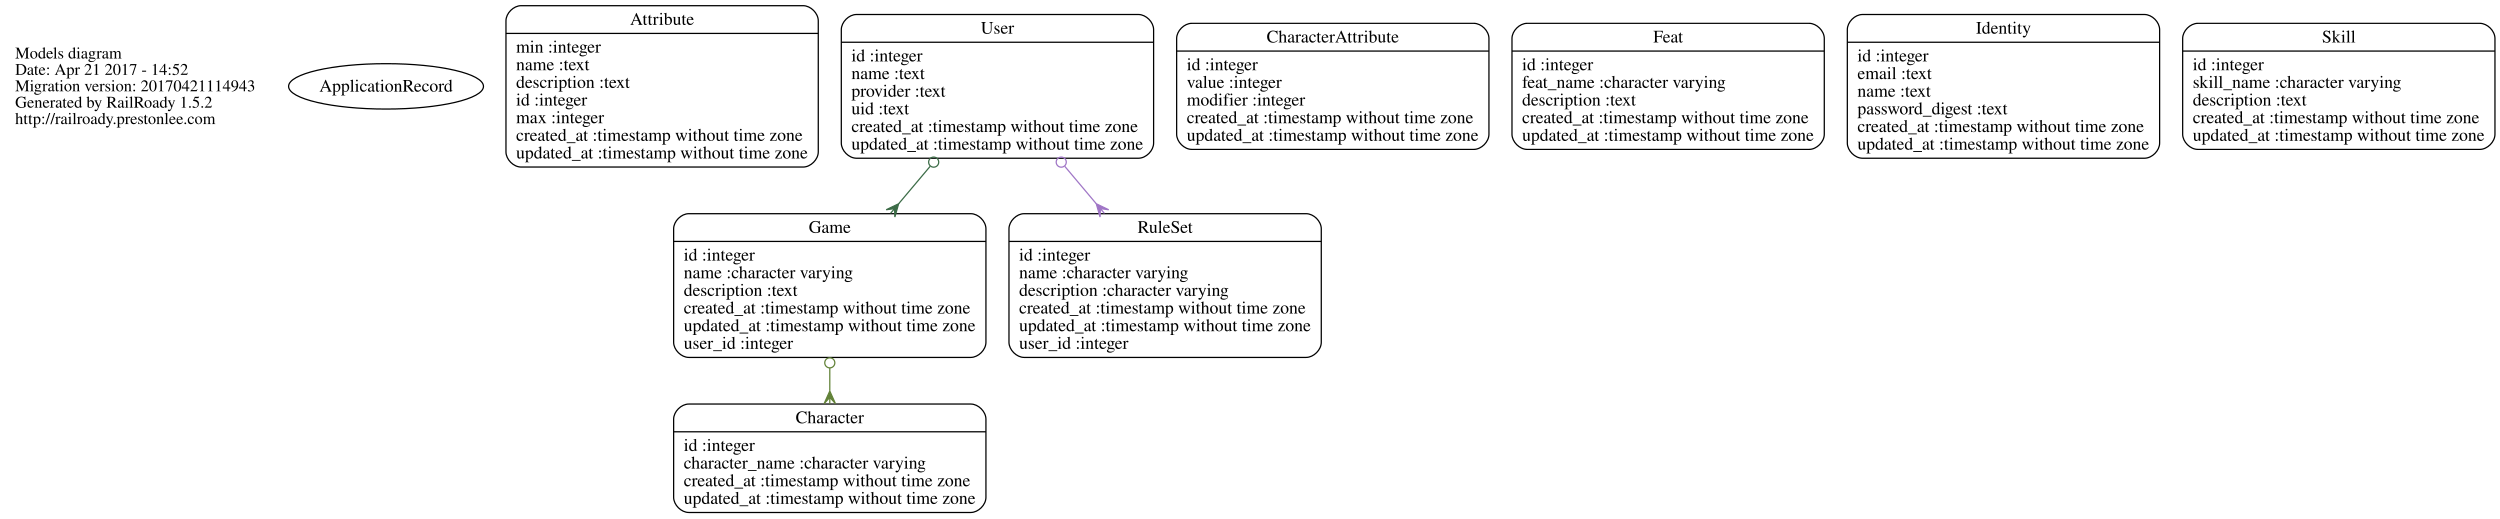
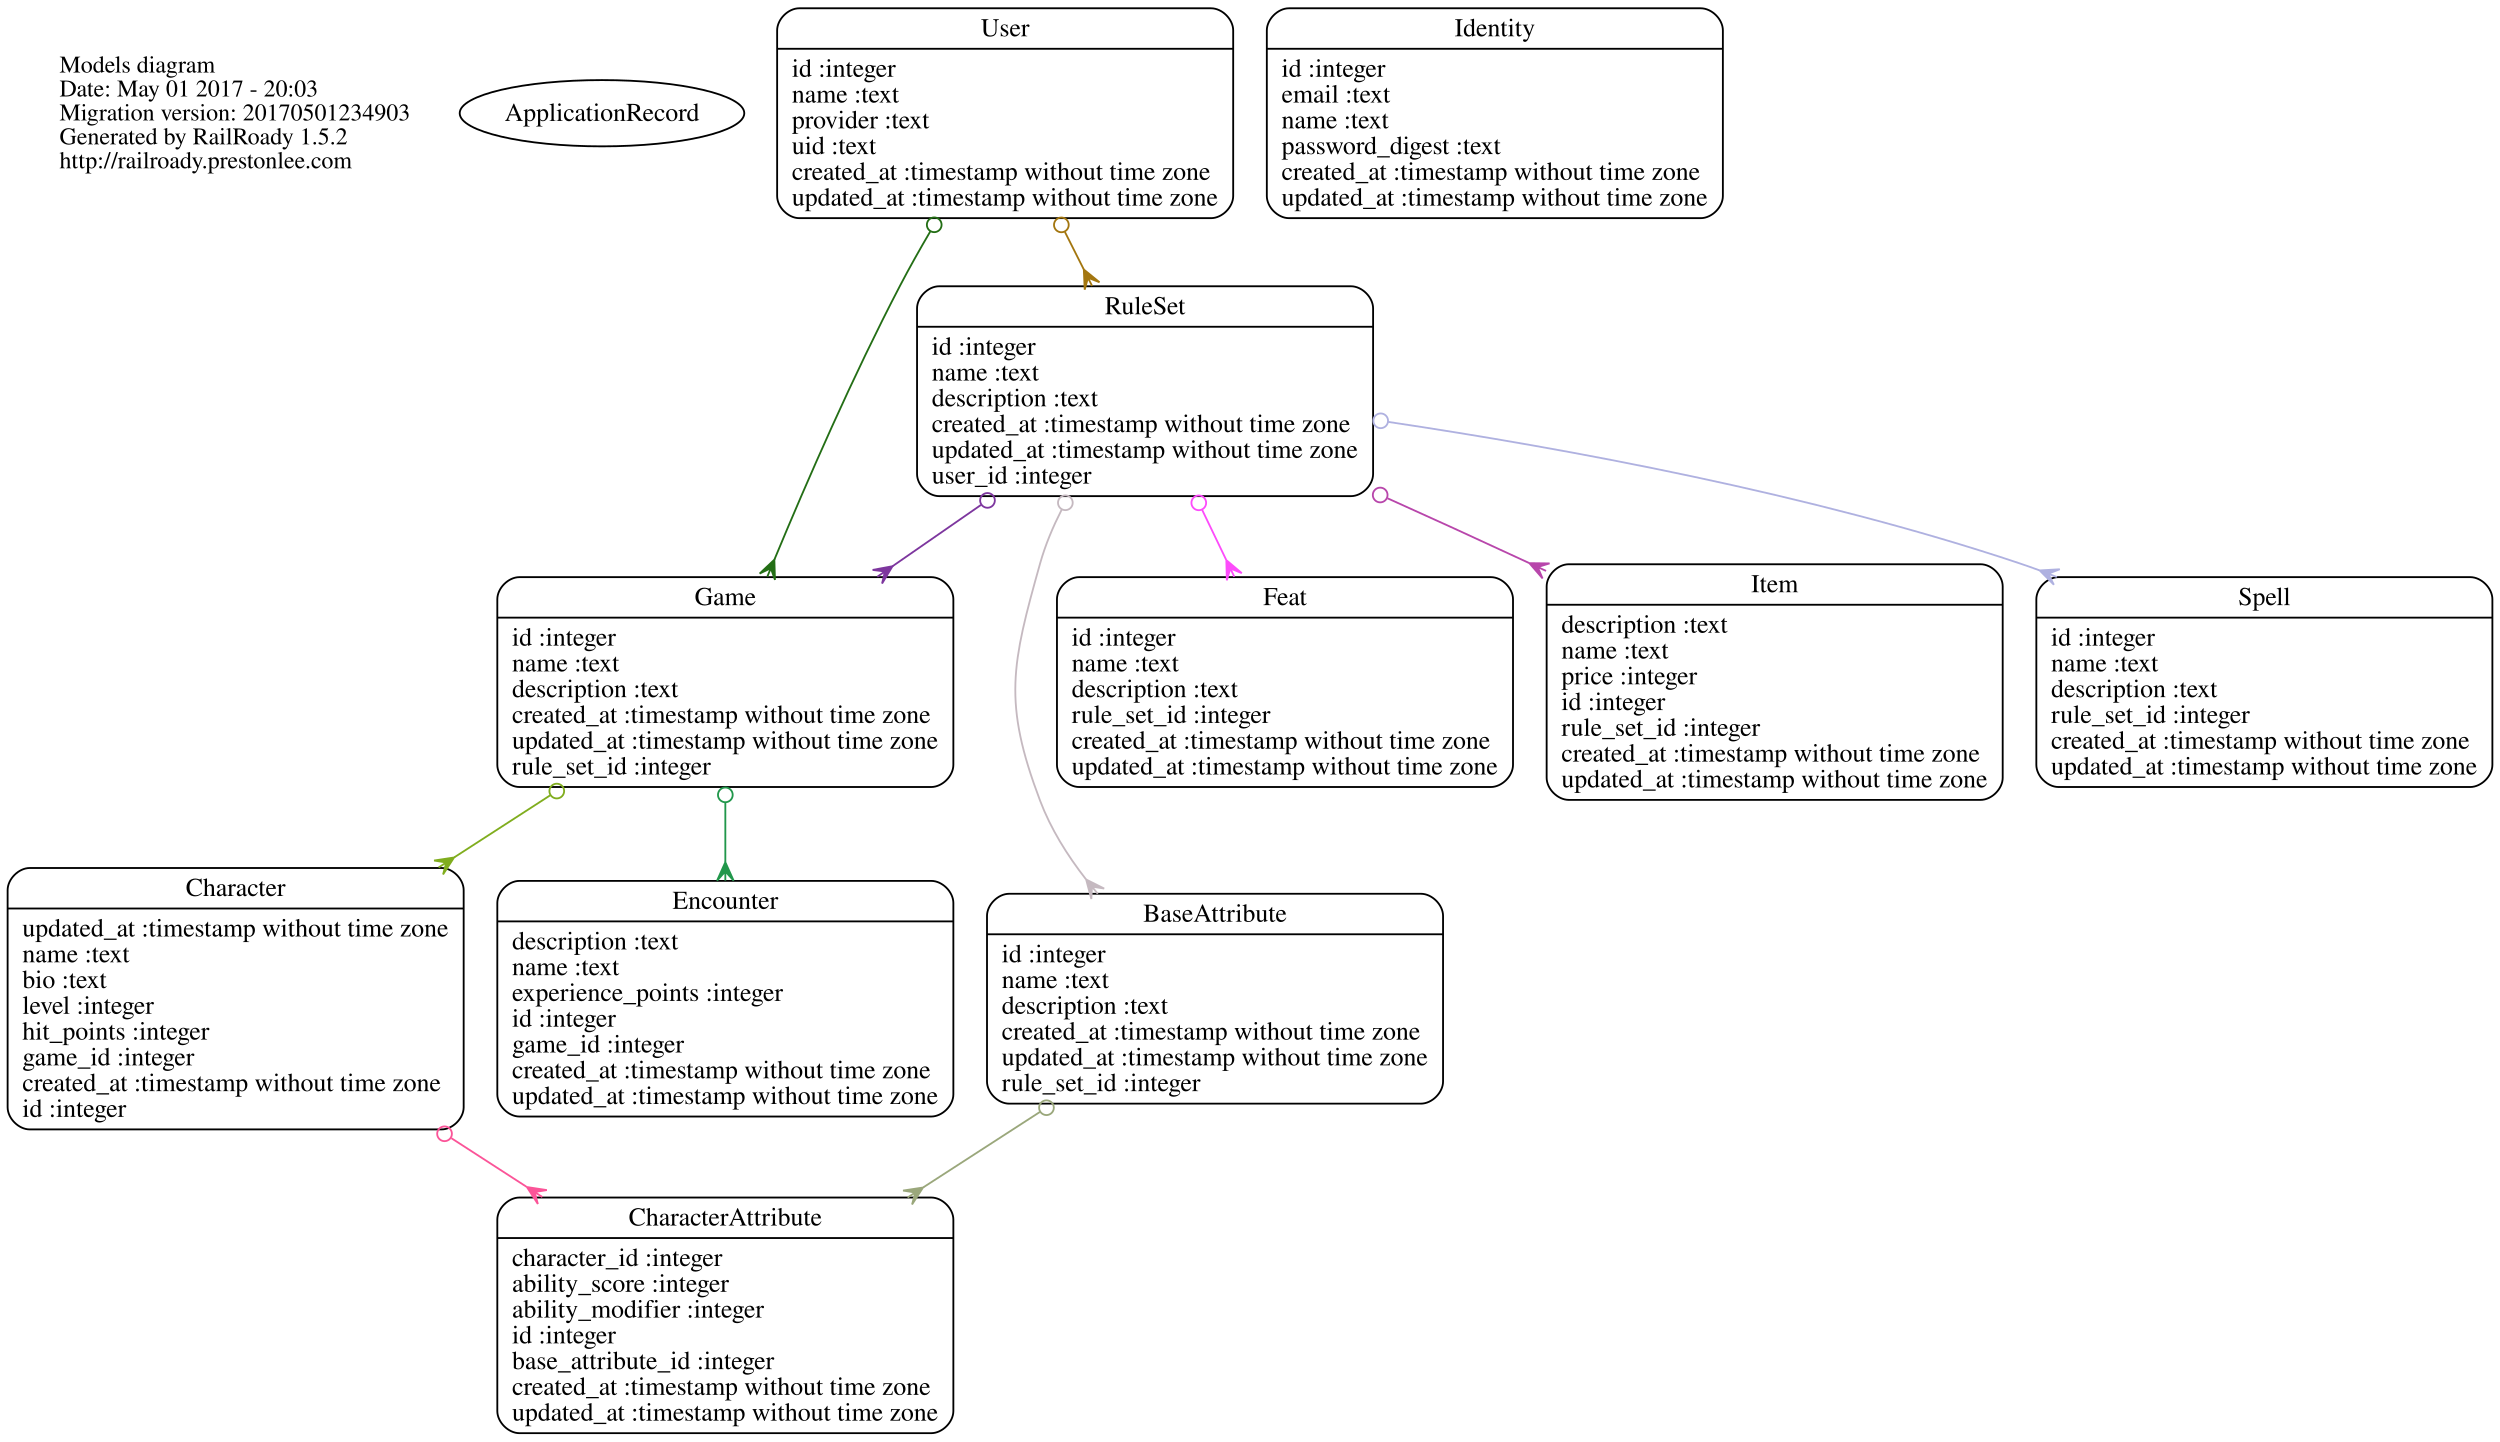
- <svg xmlns="http://www.w3.org/2000/svg" width="1983pt" height="411pt" viewBox="0.00 0.00 1983.07 411.00">
-   <g id="graph0" class="graph" transform="scale(1 1) rotate(0) translate(4 407)">
-     <polygon fill="transparent" stroke="transparent" points="-4,4 -4,-407 1979.074,-407 1979.074,4 -4,4" />
+ <svg xmlns="http://www.w3.org/2000/svg" width="1358pt" height="783pt" viewBox="0.00 0.00 1357.72 783.00">
+   <g id="graph0" class="graph" transform="scale(1 1) rotate(0) translate(4 779)">
+     <polygon fill="transparent" stroke="transparent" points="-4,4 -4,-779 1353.725,-779 1353.725,4 -4,4" />
    <g id="node1" class="node">
-       <text text-anchor="start" x="8" y="-360.6" font-family="Times,serif" font-size="13.00" fill="#000000">Models diagram</text>
-       <text text-anchor="start" x="8" y="-347.6" font-family="Times,serif" font-size="13.00" fill="#000000">Date: Apr 21 2017 - 14:52</text>
-       <text text-anchor="start" x="8" y="-334.6" font-family="Times,serif" font-size="13.00" fill="#000000">Migration version: 20170421114943</text>
-       <text text-anchor="start" x="8" y="-321.6" font-family="Times,serif" font-size="13.00" fill="#000000">Generated by RailRoady 1.5.2</text>
-       <text text-anchor="start" x="8" y="-308.6" font-family="Times,serif" font-size="13.00" fill="#000000">http://railroady.prestonlee.com</text>
+       <text text-anchor="start" x="28.175" y="-739.6" font-family="Times,serif" font-size="13.00" fill="#000000">Models diagram</text>
+       <text text-anchor="start" x="28.175" y="-726.6" font-family="Times,serif" font-size="13.00" fill="#000000">Date: May 01 2017 - 20:03</text>
+       <text text-anchor="start" x="28.175" y="-713.6" font-family="Times,serif" font-size="13.00" fill="#000000">Migration version: 20170501234903</text>
+       <text text-anchor="start" x="28.175" y="-700.6" font-family="Times,serif" font-size="13.00" fill="#000000">Generated by RailRoady 1.5.2</text>
+       <text text-anchor="start" x="28.175" y="-687.6" font-family="Times,serif" font-size="13.00" fill="#000000">http://railroady.prestonlee.com</text>
    </g>
    <g id="node2" class="node">
-       <ellipse fill="none" stroke="#000000" cx="302.212" cy="-338.5" rx="77.292" ry="18" />
-       <text text-anchor="middle" x="302.212" y="-334.3" font-family="Times,serif" font-size="14.00" fill="#000000">ApplicationRecord</text>
+       <ellipse fill="none" stroke="#000000" cx="322.862" cy="-717.5" rx="77.292" ry="18" />
+       <text text-anchor="middle" x="322.862" y="-713.3" font-family="Times,serif" font-size="14.00" fill="#000000">ApplicationRecord</text>
    </g>
    <g id="node3" class="node">
-       <path fill="none" stroke="#000000" d="M409.349,-274.5C409.349,-274.5 633.074,-274.5 633.074,-274.5 639.074,-274.5 645.074,-280.5 645.074,-286.5 645.074,-286.5 645.074,-390.5 645.074,-390.5 645.074,-396.5 639.074,-402.5 633.074,-402.5 633.074,-402.5 409.349,-402.5 409.349,-402.5 403.349,-402.5 397.349,-396.5 397.349,-390.5 397.349,-390.5 397.349,-286.5 397.349,-286.5 397.349,-280.5 403.349,-274.5 409.349,-274.5" />
-       <text text-anchor="middle" x="521.212" y="-387.3" font-family="Times,serif" font-size="14.00" fill="#000000">Attribute</text>
-       <polyline fill="none" stroke="#000000" points="397.349,-380.5 645.074,-380.5 " />
-       <text text-anchor="start" x="405.349" y="-365.3" font-family="Times,serif" font-size="14.00" fill="#000000">min :integer</text>
-       <text text-anchor="start" x="405.349" y="-351.3" font-family="Times,serif" font-size="14.00" fill="#000000">name :text</text>
-       <text text-anchor="start" x="405.349" y="-337.3" font-family="Times,serif" font-size="14.00" fill="#000000">description :text</text>
-       <text text-anchor="start" x="405.349" y="-323.3" font-family="Times,serif" font-size="14.00" fill="#000000">id :integer</text>
-       <text text-anchor="start" x="405.349" y="-309.3" font-family="Times,serif" font-size="14.00" fill="#000000">max :integer</text>
-       <text text-anchor="start" x="405.349" y="-295.3" font-family="Times,serif" font-size="14.00" fill="#000000">created_at :timestamp without time zone</text>
-       <text text-anchor="start" x="405.349" y="-281.3" font-family="Times,serif" font-size="14.00" fill="#000000">updated_at :timestamp without time zone</text>
+       <path fill="none" stroke="#000000" d="M544,-179.5C544,-179.5 767.725,-179.5 767.725,-179.5 773.725,-179.5 779.725,-185.5 779.725,-191.5 779.725,-191.5 779.725,-281.5 779.725,-281.5 779.725,-287.5 773.725,-293.5 767.725,-293.5 767.725,-293.5 544,-293.5 544,-293.5 538,-293.5 532,-287.5 532,-281.5 532,-281.5 532,-191.5 532,-191.5 532,-185.5 538,-179.5 544,-179.5" />
+       <text text-anchor="middle" x="655.862" y="-278.3" font-family="Times,serif" font-size="14.00" fill="#000000">BaseAttribute</text>
+       <polyline fill="none" stroke="#000000" points="532,-271.5 779.725,-271.5 " />
+       <text text-anchor="start" x="540" y="-256.3" font-family="Times,serif" font-size="14.00" fill="#000000">id :integer</text>
+       <text text-anchor="start" x="540" y="-242.3" font-family="Times,serif" font-size="14.00" fill="#000000">name :text</text>
+       <text text-anchor="start" x="540" y="-228.3" font-family="Times,serif" font-size="14.00" fill="#000000">description :text</text>
+       <text text-anchor="start" x="540" y="-214.3" font-family="Times,serif" font-size="14.00" fill="#000000">created_at :timestamp without time zone</text>
+       <text text-anchor="start" x="540" y="-200.3" font-family="Times,serif" font-size="14.00" fill="#000000">updated_at :timestamp without time zone</text>
+       <text text-anchor="start" x="540" y="-186.3" font-family="Times,serif" font-size="14.00" fill="#000000">rule_set_id :integer</text>
+     </g>
+     <g id="node5" class="node">
+       <path fill="none" stroke="#000000" d="M278,-.5C278,-.5 501.725,-.5 501.725,-.5 507.725,-.5 513.725,-6.5 513.725,-12.5 513.725,-12.5 513.725,-116.5 513.725,-116.5 513.725,-122.5 507.725,-128.5 501.725,-128.5 501.725,-128.5 278,-128.5 278,-128.5 272,-128.5 266,-122.5 266,-116.5 266,-116.5 266,-12.5 266,-12.5 266,-6.5 272,-.5 278,-.5" />
+       <text text-anchor="middle" x="389.862" y="-113.3" font-family="Times,serif" font-size="14.00" fill="#000000">CharacterAttribute</text>
+       <polyline fill="none" stroke="#000000" points="266,-106.5 513.725,-106.5 " />
+       <text text-anchor="start" x="274" y="-91.3" font-family="Times,serif" font-size="14.00" fill="#000000">character_id :integer</text>
+       <text text-anchor="start" x="274" y="-77.3" font-family="Times,serif" font-size="14.00" fill="#000000">ability_score :integer</text>
+       <text text-anchor="start" x="274" y="-63.3" font-family="Times,serif" font-size="14.00" fill="#000000">ability_modifier :integer</text>
+       <text text-anchor="start" x="274" y="-49.3" font-family="Times,serif" font-size="14.00" fill="#000000">id :integer</text>
+       <text text-anchor="start" x="274" y="-35.3" font-family="Times,serif" font-size="14.00" fill="#000000">base_attribute_id :integer</text>
+       <text text-anchor="start" x="274" y="-21.3" font-family="Times,serif" font-size="14.00" fill="#000000">created_at :timestamp without time zone</text>
+       <text text-anchor="start" x="274" y="-7.3" font-family="Times,serif" font-size="14.00" fill="#000000">updated_at :timestamp without time zone</text>
+     </g>
+     <g id="edge1" class="edge">
+       <path fill="none" stroke="#9aa77b" d="M560.794,-175.028C540.268,-161.755 518.427,-147.632 497.46,-134.075" />
+       <ellipse fill="none" stroke="#9aa77b" cx="564.299" cy="-177.293" rx="4" ry="4" />
+       <polygon fill="#9aa77b" stroke="#9aa77b" points="497.247,-133.937 491.293,-124.728 493.048,-131.222 488.85,-128.507 488.85,-128.507 488.85,-128.507 493.048,-131.222 486.406,-132.286 497.247,-133.937 497.247,-133.937" />
    </g>
    <g id="node4" class="node">
-       <path fill="none" stroke="#000000" d="M542.349,-.5C542.349,-.5 766.074,-.5 766.074,-.5 772.074,-.5 778.074,-6.5 778.074,-12.5 778.074,-12.5 778.074,-74.5 778.074,-74.5 778.074,-80.5 772.074,-86.5 766.074,-86.5 766.074,-86.5 542.349,-86.5 542.349,-86.5 536.349,-86.5 530.349,-80.5 530.349,-74.5 530.349,-74.5 530.349,-12.5 530.349,-12.5 530.349,-6.5 536.349,-.5 542.349,-.5" />
-       <text text-anchor="middle" x="654.212" y="-71.3" font-family="Times,serif" font-size="14.00" fill="#000000">Character</text>
-       <polyline fill="none" stroke="#000000" points="530.349,-64.5 778.074,-64.5 " />
-       <text text-anchor="start" x="538.349" y="-49.3" font-family="Times,serif" font-size="14.00" fill="#000000">id :integer</text>
-       <text text-anchor="start" x="538.349" y="-35.3" font-family="Times,serif" font-size="14.00" fill="#000000">character_name :character varying</text>
-       <text text-anchor="start" x="538.349" y="-21.3" font-family="Times,serif" font-size="14.00" fill="#000000">created_at :timestamp without time zone</text>
-       <text text-anchor="start" x="538.349" y="-7.3" font-family="Times,serif" font-size="14.00" fill="#000000">updated_at :timestamp without time zone</text>
+       <path fill="none" stroke="#000000" d="M12,-165.5C12,-165.5 235.725,-165.5 235.725,-165.5 241.725,-165.5 247.725,-171.5 247.725,-177.5 247.725,-177.5 247.725,-295.5 247.725,-295.5 247.725,-301.5 241.725,-307.5 235.725,-307.5 235.725,-307.5 12,-307.5 12,-307.5 6,-307.5 0,-301.5 0,-295.5 0,-295.5 0,-177.5 0,-177.5 0,-171.5 6,-165.5 12,-165.5" />
+       <text text-anchor="middle" x="123.862" y="-292.3" font-family="Times,serif" font-size="14.00" fill="#000000">Character</text>
+       <polyline fill="none" stroke="#000000" points="0,-285.5 247.725,-285.5 " />
+       <text text-anchor="start" x="8" y="-270.3" font-family="Times,serif" font-size="14.00" fill="#000000">updated_at :timestamp without time zone</text>
+       <text text-anchor="start" x="8" y="-256.3" font-family="Times,serif" font-size="14.00" fill="#000000">name :text</text>
+       <text text-anchor="start" x="8" y="-242.3" font-family="Times,serif" font-size="14.00" fill="#000000">bio :text</text>
+       <text text-anchor="start" x="8" y="-228.3" font-family="Times,serif" font-size="14.00" fill="#000000">level :integer</text>
+       <text text-anchor="start" x="8" y="-214.3" font-family="Times,serif" font-size="14.00" fill="#000000">hit_points :integer</text>
+       <text text-anchor="start" x="8" y="-200.3" font-family="Times,serif" font-size="14.00" fill="#000000">game_id :integer</text>
+       <text text-anchor="start" x="8" y="-186.3" font-family="Times,serif" font-size="14.00" fill="#000000">created_at :timestamp without time zone</text>
+       <text text-anchor="start" x="8" y="-172.3" font-family="Times,serif" font-size="14.00" fill="#000000">id :integer</text>
    </g>
-     <g id="node5" class="node">
-       <path fill="none" stroke="#000000" d="M941.349,-288.5C941.349,-288.5 1165.074,-288.5 1165.074,-288.5 1171.074,-288.5 1177.074,-294.5 1177.074,-300.5 1177.074,-300.5 1177.074,-376.5 1177.074,-376.5 1177.074,-382.5 1171.074,-388.5 1165.074,-388.5 1165.074,-388.5 941.349,-388.5 941.349,-388.5 935.349,-388.5 929.349,-382.5 929.349,-376.5 929.349,-376.5 929.349,-300.5 929.349,-300.5 929.349,-294.5 935.349,-288.5 941.349,-288.5" />
-       <text text-anchor="middle" x="1053.212" y="-373.3" font-family="Times,serif" font-size="14.00" fill="#000000">CharacterAttribute</text>
-       <polyline fill="none" stroke="#000000" points="929.349,-366.5 1177.074,-366.5 " />
-       <text text-anchor="start" x="937.349" y="-351.3" font-family="Times,serif" font-size="14.00" fill="#000000">id :integer</text>
-       <text text-anchor="start" x="937.349" y="-337.3" font-family="Times,serif" font-size="14.00" fill="#000000">value :integer</text>
-       <text text-anchor="start" x="937.349" y="-323.3" font-family="Times,serif" font-size="14.00" fill="#000000">modifier :integer</text>
-       <text text-anchor="start" x="937.349" y="-309.3" font-family="Times,serif" font-size="14.00" fill="#000000">created_at :timestamp without time zone</text>
-       <text text-anchor="start" x="937.349" y="-295.3" font-family="Times,serif" font-size="14.00" fill="#000000">updated_at :timestamp without time zone</text>
+     <g id="edge2" class="edge">
+       <path fill="none" stroke="#fb5498" d="M241.022,-160.742C254.556,-151.991 268.312,-143.097 281.718,-134.428" />
+       <ellipse fill="none" stroke="#fb5498" cx="237.334" cy="-163.127" rx="4" ry="4" />
+       <polygon fill="#fb5498" stroke="#fb5498" points="282.074,-134.198 292.915,-132.547 286.273,-131.483 290.472,-128.768 290.472,-128.768 290.472,-128.768 286.273,-131.483 288.028,-124.989 282.074,-134.198 282.074,-134.198" />
    </g>
    <g id="node6" class="node">
-       <path fill="none" stroke="#000000" d="M1207.349,-288.5C1207.349,-288.5 1431.074,-288.5 1431.074,-288.5 1437.074,-288.5 1443.074,-294.5 1443.074,-300.5 1443.074,-300.5 1443.074,-376.5 1443.074,-376.5 1443.074,-382.5 1437.074,-388.5 1431.074,-388.5 1431.074,-388.5 1207.349,-388.5 1207.349,-388.5 1201.349,-388.5 1195.349,-382.5 1195.349,-376.5 1195.349,-376.5 1195.349,-300.5 1195.349,-300.5 1195.349,-294.5 1201.349,-288.5 1207.349,-288.5" />
-       <text text-anchor="middle" x="1319.212" y="-373.3" font-family="Times,serif" font-size="14.00" fill="#000000">Feat</text>
-       <polyline fill="none" stroke="#000000" points="1195.349,-366.5 1443.074,-366.5 " />
-       <text text-anchor="start" x="1203.349" y="-351.3" font-family="Times,serif" font-size="14.00" fill="#000000">id :integer</text>
-       <text text-anchor="start" x="1203.349" y="-337.3" font-family="Times,serif" font-size="14.00" fill="#000000">feat_name :character varying</text>
-       <text text-anchor="start" x="1203.349" y="-323.3" font-family="Times,serif" font-size="14.00" fill="#000000">description :text</text>
-       <text text-anchor="start" x="1203.349" y="-309.3" font-family="Times,serif" font-size="14.00" fill="#000000">created_at :timestamp without time zone</text>
-       <text text-anchor="start" x="1203.349" y="-295.3" font-family="Times,serif" font-size="14.00" fill="#000000">updated_at :timestamp without time zone</text>
+       <path fill="none" stroke="#000000" d="M278,-172.5C278,-172.5 501.725,-172.5 501.725,-172.5 507.725,-172.5 513.725,-178.5 513.725,-184.5 513.725,-184.5 513.725,-288.5 513.725,-288.5 513.725,-294.5 507.725,-300.5 501.725,-300.5 501.725,-300.5 278,-300.5 278,-300.5 272,-300.5 266,-294.5 266,-288.5 266,-288.5 266,-184.5 266,-184.5 266,-178.5 272,-172.5 278,-172.5" />
+       <text text-anchor="middle" x="389.862" y="-285.3" font-family="Times,serif" font-size="14.00" fill="#000000">Encounter</text>
+       <polyline fill="none" stroke="#000000" points="266,-278.5 513.725,-278.5 " />
+       <text text-anchor="start" x="274" y="-263.3" font-family="Times,serif" font-size="14.00" fill="#000000">description :text</text>
+       <text text-anchor="start" x="274" y="-249.3" font-family="Times,serif" font-size="14.00" fill="#000000">name :text</text>
+       <text text-anchor="start" x="274" y="-235.3" font-family="Times,serif" font-size="14.00" fill="#000000">experience_points :integer</text>
+       <text text-anchor="start" x="274" y="-221.3" font-family="Times,serif" font-size="14.00" fill="#000000">id :integer</text>
+       <text text-anchor="start" x="274" y="-207.3" font-family="Times,serif" font-size="14.00" fill="#000000">game_id :integer</text>
+       <text text-anchor="start" x="274" y="-193.3" font-family="Times,serif" font-size="14.00" fill="#000000">created_at :timestamp without time zone</text>
+       <text text-anchor="start" x="274" y="-179.3" font-family="Times,serif" font-size="14.00" fill="#000000">updated_at :timestamp without time zone</text>
    </g>
    <g id="node7" class="node">
-       <path fill="none" stroke="#000000" d="M542.349,-123.5C542.349,-123.5 766.074,-123.5 766.074,-123.5 772.074,-123.5 778.074,-129.5 778.074,-135.5 778.074,-135.5 778.074,-225.5 778.074,-225.5 778.074,-231.5 772.074,-237.5 766.074,-237.5 766.074,-237.5 542.349,-237.5 542.349,-237.5 536.349,-237.5 530.349,-231.5 530.349,-225.5 530.349,-225.5 530.349,-135.5 530.349,-135.5 530.349,-129.5 536.349,-123.5 542.349,-123.5" />
-       <text text-anchor="middle" x="654.212" y="-222.3" font-family="Times,serif" font-size="14.00" fill="#000000">Game</text>
-       <polyline fill="none" stroke="#000000" points="530.349,-215.5 778.074,-215.5 " />
-       <text text-anchor="start" x="538.349" y="-200.3" font-family="Times,serif" font-size="14.00" fill="#000000">id :integer</text>
-       <text text-anchor="start" x="538.349" y="-186.3" font-family="Times,serif" font-size="14.00" fill="#000000">name :character varying</text>
-       <text text-anchor="start" x="538.349" y="-172.3" font-family="Times,serif" font-size="14.00" fill="#000000">description :text</text>
-       <text text-anchor="start" x="538.349" y="-158.3" font-family="Times,serif" font-size="14.00" fill="#000000">created_at :timestamp without time zone</text>
-       <text text-anchor="start" x="538.349" y="-144.3" font-family="Times,serif" font-size="14.00" fill="#000000">updated_at :timestamp without time zone</text>
-       <text text-anchor="start" x="538.349" y="-130.3" font-family="Times,serif" font-size="14.00" fill="#000000">user_id :integer</text>
-     </g>
-     <g id="edge1" class="edge">
-       <path fill="none" stroke="#628238" d="M654.212,-115.153C654.212,-109.143 654.212,-103.102 654.212,-97.213" />
-       <ellipse fill="none" stroke="#628238" cx="654.212" cy="-119.194" rx="4" ry="4" />
-       <polygon fill="#628238" stroke="#628238" points="654.212,-96.818 658.712,-86.818 654.212,-91.818 654.212,-86.818 654.212,-86.818 654.212,-86.818 654.212,-91.818 649.712,-86.818 654.212,-96.818 654.212,-96.818" />
+       <path fill="none" stroke="#000000" d="M582,-351.5C582,-351.5 805.725,-351.5 805.725,-351.5 811.725,-351.5 817.725,-357.5 817.725,-363.5 817.725,-363.5 817.725,-453.5 817.725,-453.5 817.725,-459.5 811.725,-465.5 805.725,-465.5 805.725,-465.5 582,-465.5 582,-465.5 576,-465.5 570,-459.5 570,-453.5 570,-453.5 570,-363.5 570,-363.5 570,-357.5 576,-351.5 582,-351.5" />
+       <text text-anchor="middle" x="693.862" y="-450.3" font-family="Times,serif" font-size="14.00" fill="#000000">Feat</text>
+       <polyline fill="none" stroke="#000000" points="570,-443.5 817.725,-443.5 " />
+       <text text-anchor="start" x="578" y="-428.3" font-family="Times,serif" font-size="14.00" fill="#000000">id :integer</text>
+       <text text-anchor="start" x="578" y="-414.3" font-family="Times,serif" font-size="14.00" fill="#000000">name :text</text>
+       <text text-anchor="start" x="578" y="-400.3" font-family="Times,serif" font-size="14.00" fill="#000000">description :text</text>
+       <text text-anchor="start" x="578" y="-386.3" font-family="Times,serif" font-size="14.00" fill="#000000">rule_set_id :integer</text>
+       <text text-anchor="start" x="578" y="-372.3" font-family="Times,serif" font-size="14.00" fill="#000000">created_at :timestamp without time zone</text>
+       <text text-anchor="start" x="578" y="-358.3" font-family="Times,serif" font-size="14.00" fill="#000000">updated_at :timestamp without time zone</text>
    </g>
    <g id="node8" class="node">
-       <path fill="none" stroke="#000000" d="M1473.349,-281.5C1473.349,-281.5 1697.074,-281.5 1697.074,-281.5 1703.074,-281.5 1709.074,-287.5 1709.074,-293.5 1709.074,-293.5 1709.074,-383.5 1709.074,-383.5 1709.074,-389.5 1703.074,-395.5 1697.074,-395.5 1697.074,-395.5 1473.349,-395.5 1473.349,-395.5 1467.349,-395.5 1461.349,-389.5 1461.349,-383.5 1461.349,-383.5 1461.349,-293.5 1461.349,-293.5 1461.349,-287.5 1467.349,-281.5 1473.349,-281.5" />
-       <text text-anchor="middle" x="1585.212" y="-380.3" font-family="Times,serif" font-size="14.00" fill="#000000">Identity</text>
-       <polyline fill="none" stroke="#000000" points="1461.349,-373.5 1709.074,-373.5 " />
-       <text text-anchor="start" x="1469.349" y="-358.3" font-family="Times,serif" font-size="14.00" fill="#000000">id :integer</text>
-       <text text-anchor="start" x="1469.349" y="-344.3" font-family="Times,serif" font-size="14.00" fill="#000000">email :text</text>
-       <text text-anchor="start" x="1469.349" y="-330.3" font-family="Times,serif" font-size="14.00" fill="#000000">name :text</text>
-       <text text-anchor="start" x="1469.349" y="-316.3" font-family="Times,serif" font-size="14.00" fill="#000000">password_digest :text</text>
-       <text text-anchor="start" x="1469.349" y="-302.3" font-family="Times,serif" font-size="14.00" fill="#000000">created_at :timestamp without time zone</text>
-       <text text-anchor="start" x="1469.349" y="-288.3" font-family="Times,serif" font-size="14.00" fill="#000000">updated_at :timestamp without time zone</text>
+       <path fill="none" stroke="#000000" d="M278,-351.5C278,-351.5 501.725,-351.5 501.725,-351.5 507.725,-351.5 513.725,-357.5 513.725,-363.5 513.725,-363.5 513.725,-453.5 513.725,-453.5 513.725,-459.5 507.725,-465.5 501.725,-465.5 501.725,-465.5 278,-465.5 278,-465.5 272,-465.5 266,-459.5 266,-453.5 266,-453.5 266,-363.5 266,-363.5 266,-357.5 272,-351.5 278,-351.5" />
+       <text text-anchor="middle" x="389.862" y="-450.3" font-family="Times,serif" font-size="14.00" fill="#000000">Game</text>
+       <polyline fill="none" stroke="#000000" points="266,-443.5 513.725,-443.5 " />
+       <text text-anchor="start" x="274" y="-428.3" font-family="Times,serif" font-size="14.00" fill="#000000">id :integer</text>
+       <text text-anchor="start" x="274" y="-414.3" font-family="Times,serif" font-size="14.00" fill="#000000">name :text</text>
+       <text text-anchor="start" x="274" y="-400.3" font-family="Times,serif" font-size="14.00" fill="#000000">description :text</text>
+       <text text-anchor="start" x="274" y="-386.3" font-family="Times,serif" font-size="14.00" fill="#000000">created_at :timestamp without time zone</text>
+       <text text-anchor="start" x="274" y="-372.3" font-family="Times,serif" font-size="14.00" fill="#000000">updated_at :timestamp without time zone</text>
+       <text text-anchor="start" x="274" y="-358.3" font-family="Times,serif" font-size="14.00" fill="#000000">rule_set_id :integer</text>
+     </g>
+     <g id="edge4" class="edge">
+       <path fill="none" stroke="#80ad1e" d="M294.759,-347.004C277.867,-336.082 260.085,-324.584 242.634,-313.3" />
+       <ellipse fill="none" stroke="#80ad1e" cx="298.299" cy="-349.293" rx="4" ry="4" />
+       <polygon fill="#80ad1e" stroke="#80ad1e" points="242.496,-313.211 236.542,-304.002 238.297,-310.496 234.099,-307.781 234.099,-307.781 234.099,-307.781 238.297,-310.496 231.655,-311.56 242.496,-313.211 242.496,-313.211" />
+     </g>
+     <g id="edge3" class="edge">
+       <path fill="none" stroke="#21974b" d="M389.862,-343.13C389.862,-332.579 389.862,-321.588 389.862,-310.844" />
+       <ellipse fill="none" stroke="#21974b" cx="389.862" cy="-347.226" rx="4" ry="4" />
+       <polygon fill="#21974b" stroke="#21974b" points="389.862,-310.642 394.362,-300.642 389.862,-305.642 389.862,-300.642 389.862,-300.642 389.862,-300.642 389.862,-305.642 385.362,-300.642 389.862,-310.642 389.862,-310.642" />
    </g>
    <g id="node9" class="node">
-       <path fill="none" stroke="#000000" d="M808.349,-123.5C808.349,-123.5 1032.074,-123.5 1032.074,-123.5 1038.074,-123.5 1044.074,-129.5 1044.074,-135.5 1044.074,-135.5 1044.074,-225.5 1044.074,-225.5 1044.074,-231.5 1038.074,-237.5 1032.074,-237.5 1032.074,-237.5 808.349,-237.5 808.349,-237.5 802.349,-237.5 796.349,-231.5 796.349,-225.5 796.349,-225.5 796.349,-135.5 796.349,-135.5 796.349,-129.5 802.349,-123.5 808.349,-123.5" />
-       <text text-anchor="middle" x="920.212" y="-222.3" font-family="Times,serif" font-size="14.00" fill="#000000">RuleSet</text>
-       <polyline fill="none" stroke="#000000" points="796.349,-215.5 1044.074,-215.5 " />
-       <text text-anchor="start" x="804.349" y="-200.3" font-family="Times,serif" font-size="14.00" fill="#000000">id :integer</text>
-       <text text-anchor="start" x="804.349" y="-186.3" font-family="Times,serif" font-size="14.00" fill="#000000">name :character varying</text>
-       <text text-anchor="start" x="804.349" y="-172.3" font-family="Times,serif" font-size="14.00" fill="#000000">description :character varying</text>
-       <text text-anchor="start" x="804.349" y="-158.3" font-family="Times,serif" font-size="14.00" fill="#000000">created_at :timestamp without time zone</text>
-       <text text-anchor="start" x="804.349" y="-144.3" font-family="Times,serif" font-size="14.00" fill="#000000">updated_at :timestamp without time zone</text>
-       <text text-anchor="start" x="804.349" y="-130.3" font-family="Times,serif" font-size="14.00" fill="#000000">user_id :integer</text>
+       <path fill="none" stroke="#000000" d="M696,-660.5C696,-660.5 919.725,-660.5 919.725,-660.5 925.725,-660.5 931.725,-666.5 931.725,-672.5 931.725,-672.5 931.725,-762.5 931.725,-762.5 931.725,-768.5 925.725,-774.5 919.725,-774.5 919.725,-774.5 696,-774.5 696,-774.5 690,-774.5 684,-768.5 684,-762.5 684,-762.5 684,-672.5 684,-672.5 684,-666.5 690,-660.5 696,-660.5" />
+       <text text-anchor="middle" x="807.862" y="-759.3" font-family="Times,serif" font-size="14.00" fill="#000000">Identity</text>
+       <polyline fill="none" stroke="#000000" points="684,-752.5 931.725,-752.5 " />
+       <text text-anchor="start" x="692" y="-737.3" font-family="Times,serif" font-size="14.00" fill="#000000">id :integer</text>
+       <text text-anchor="start" x="692" y="-723.3" font-family="Times,serif" font-size="14.00" fill="#000000">email :text</text>
+       <text text-anchor="start" x="692" y="-709.3" font-family="Times,serif" font-size="14.00" fill="#000000">name :text</text>
+       <text text-anchor="start" x="692" y="-695.3" font-family="Times,serif" font-size="14.00" fill="#000000">password_digest :text</text>
+       <text text-anchor="start" x="692" y="-681.3" font-family="Times,serif" font-size="14.00" fill="#000000">created_at :timestamp without time zone</text>
+       <text text-anchor="start" x="692" y="-667.3" font-family="Times,serif" font-size="14.00" fill="#000000">updated_at :timestamp without time zone</text>
    </g>
    <g id="node10" class="node">
-       <path fill="none" stroke="#000000" d="M1739.349,-288.5C1739.349,-288.5 1963.074,-288.5 1963.074,-288.5 1969.074,-288.5 1975.074,-294.5 1975.074,-300.5 1975.074,-300.5 1975.074,-376.5 1975.074,-376.5 1975.074,-382.5 1969.074,-388.5 1963.074,-388.5 1963.074,-388.5 1739.349,-388.5 1739.349,-388.5 1733.349,-388.5 1727.349,-382.5 1727.349,-376.5 1727.349,-376.5 1727.349,-300.5 1727.349,-300.5 1727.349,-294.5 1733.349,-288.5 1739.349,-288.5" />
-       <text text-anchor="middle" x="1851.212" y="-373.3" font-family="Times,serif" font-size="14.00" fill="#000000">Skill</text>
-       <polyline fill="none" stroke="#000000" points="1727.349,-366.5 1975.074,-366.5 " />
-       <text text-anchor="start" x="1735.349" y="-351.3" font-family="Times,serif" font-size="14.00" fill="#000000">id :integer</text>
-       <text text-anchor="start" x="1735.349" y="-337.3" font-family="Times,serif" font-size="14.00" fill="#000000">skill_name :character varying</text>
-       <text text-anchor="start" x="1735.349" y="-323.3" font-family="Times,serif" font-size="14.00" fill="#000000">description :text</text>
-       <text text-anchor="start" x="1735.349" y="-309.3" font-family="Times,serif" font-size="14.00" fill="#000000">created_at :timestamp without time zone</text>
-       <text text-anchor="start" x="1735.349" y="-295.3" font-family="Times,serif" font-size="14.00" fill="#000000">updated_at :timestamp without time zone</text>
+       <path fill="none" stroke="#000000" d="M848,-344.5C848,-344.5 1071.725,-344.5 1071.725,-344.5 1077.725,-344.5 1083.725,-350.5 1083.725,-356.5 1083.725,-356.5 1083.725,-460.5 1083.725,-460.5 1083.725,-466.5 1077.725,-472.5 1071.725,-472.5 1071.725,-472.5 848,-472.5 848,-472.5 842,-472.5 836,-466.5 836,-460.5 836,-460.5 836,-356.5 836,-356.5 836,-350.5 842,-344.5 848,-344.5" />
+       <text text-anchor="middle" x="959.862" y="-457.3" font-family="Times,serif" font-size="14.00" fill="#000000">Item</text>
+       <polyline fill="none" stroke="#000000" points="836,-450.5 1083.725,-450.5 " />
+       <text text-anchor="start" x="844" y="-435.3" font-family="Times,serif" font-size="14.00" fill="#000000">description :text</text>
+       <text text-anchor="start" x="844" y="-421.3" font-family="Times,serif" font-size="14.00" fill="#000000">name :text</text>
+       <text text-anchor="start" x="844" y="-407.3" font-family="Times,serif" font-size="14.00" fill="#000000">price :integer</text>
+       <text text-anchor="start" x="844" y="-393.3" font-family="Times,serif" font-size="14.00" fill="#000000">id :integer</text>
+       <text text-anchor="start" x="844" y="-379.3" font-family="Times,serif" font-size="14.00" fill="#000000">rule_set_id :integer</text>
+       <text text-anchor="start" x="844" y="-365.3" font-family="Times,serif" font-size="14.00" fill="#000000">created_at :timestamp without time zone</text>
+       <text text-anchor="start" x="844" y="-351.3" font-family="Times,serif" font-size="14.00" fill="#000000">updated_at :timestamp without time zone</text>
    </g>
    <g id="node11" class="node">
-       <path fill="none" stroke="#000000" d="M675.349,-281.5C675.349,-281.5 899.074,-281.5 899.074,-281.5 905.074,-281.5 911.074,-287.5 911.074,-293.5 911.074,-293.5 911.074,-383.5 911.074,-383.5 911.074,-389.5 905.074,-395.5 899.074,-395.5 899.074,-395.5 675.349,-395.5 675.349,-395.5 669.349,-395.5 663.349,-389.5 663.349,-383.5 663.349,-383.5 663.349,-293.5 663.349,-293.5 663.349,-287.5 669.349,-281.5 675.349,-281.5" />
-       <text text-anchor="middle" x="787.212" y="-380.3" font-family="Times,serif" font-size="14.00" fill="#000000">User</text>
-       <polyline fill="none" stroke="#000000" points="663.349,-373.5 911.074,-373.5 " />
-       <text text-anchor="start" x="671.349" y="-358.3" font-family="Times,serif" font-size="14.00" fill="#000000">id :integer</text>
-       <text text-anchor="start" x="671.349" y="-344.3" font-family="Times,serif" font-size="14.00" fill="#000000">name :text</text>
-       <text text-anchor="start" x="671.349" y="-330.3" font-family="Times,serif" font-size="14.00" fill="#000000">provider :text</text>
-       <text text-anchor="start" x="671.349" y="-316.3" font-family="Times,serif" font-size="14.00" fill="#000000">uid :text</text>
-       <text text-anchor="start" x="671.349" y="-302.3" font-family="Times,serif" font-size="14.00" fill="#000000">created_at :timestamp without time zone</text>
-       <text text-anchor="start" x="671.349" y="-288.3" font-family="Times,serif" font-size="14.00" fill="#000000">updated_at :timestamp without time zone</text>
+       <path fill="none" stroke="#000000" d="M506,-509.5C506,-509.5 729.725,-509.5 729.725,-509.5 735.725,-509.5 741.725,-515.5 741.725,-521.5 741.725,-521.5 741.725,-611.5 741.725,-611.5 741.725,-617.5 735.725,-623.5 729.725,-623.5 729.725,-623.5 506,-623.5 506,-623.5 500,-623.5 494,-617.5 494,-611.5 494,-611.5 494,-521.5 494,-521.5 494,-515.5 500,-509.5 506,-509.5" />
+       <text text-anchor="middle" x="617.862" y="-608.3" font-family="Times,serif" font-size="14.00" fill="#000000">RuleSet</text>
+       <polyline fill="none" stroke="#000000" points="494,-601.5 741.725,-601.5 " />
+       <text text-anchor="start" x="502" y="-586.3" font-family="Times,serif" font-size="14.00" fill="#000000">id :integer</text>
+       <text text-anchor="start" x="502" y="-572.3" font-family="Times,serif" font-size="14.00" fill="#000000">name :text</text>
+       <text text-anchor="start" x="502" y="-558.3" font-family="Times,serif" font-size="14.00" fill="#000000">description :text</text>
+       <text text-anchor="start" x="502" y="-544.3" font-family="Times,serif" font-size="14.00" fill="#000000">created_at :timestamp without time zone</text>
+       <text text-anchor="start" x="502" y="-530.3" font-family="Times,serif" font-size="14.00" fill="#000000">updated_at :timestamp without time zone</text>
+       <text text-anchor="start" x="502" y="-516.3" font-family="Times,serif" font-size="14.00" fill="#000000">user_id :integer</text>
    </g>
-     <g id="edge2" class="edge">
-       <path fill="none" stroke="#3c6c47" d="M733.809,-275.06C725.612,-265.321 717.138,-255.255 708.913,-245.484" />
-       <ellipse fill="none" stroke="#3c6c47" cx="736.62" cy="-278.398" rx="4" ry="4" />
-       <polygon fill="#3c6c47" stroke="#3c6c47" points="708.82,-245.374 705.823,-234.825 705.6,-241.548 702.38,-237.723 702.38,-237.723 702.38,-237.723 705.6,-241.548 698.938,-240.621 708.82,-245.374 708.82,-245.374" />
+     <g id="edge6" class="edge">
+       <path fill="none" stroke="#c5b9c0" d="M572.635,-502.285C567.807,-492.827 563.647,-482.918 560.862,-473 545.364,-417.801 540.565,-397.62 560.862,-344 566.594,-328.857 575.541,-314.473 585.701,-301.439" />
+       <ellipse fill="none" stroke="#c5b9c0" cx="574.561" cy="-505.895" rx="4" ry="4" />
+       <polygon fill="#c5b9c0" stroke="#c5b9c0" points="585.85,-301.256 595.654,-296.345 589.007,-297.38 592.165,-293.503 592.165,-293.503 592.165,-293.503 589.007,-297.38 588.676,-290.661 585.85,-301.256 585.85,-301.256" />
    </g>
-     <g id="edge3" class="edge">
-       <path fill="none" stroke="#a076c6" d="M840.614,-275.06C848.811,-265.321 857.285,-255.255 865.51,-245.484" />
-       <ellipse fill="none" stroke="#a076c6" cx="837.804" cy="-278.398" rx="4" ry="4" />
-       <polygon fill="#a076c6" stroke="#a076c6" points="865.603,-245.374 875.486,-240.621 868.823,-241.548 872.043,-237.723 872.043,-237.723 872.043,-237.723 868.823,-241.548 868.6,-234.825 865.603,-245.374 865.603,-245.374" />
+     <g id="edge7" class="edge">
+       <path fill="none" stroke="#fd4cfb" d="M648.869,-502.039C653.163,-493.112 657.581,-483.927 661.892,-474.964" />
+       <ellipse fill="none" stroke="#fd4cfb" cx="647.034" cy="-505.854" rx="4" ry="4" />
+       <polygon fill="#fd4cfb" stroke="#fd4cfb" points="662.003,-474.735 670.393,-467.674 664.17,-470.229 666.337,-465.723 666.337,-465.723 666.337,-465.723 664.17,-470.229 662.282,-463.772 662.003,-474.735 662.003,-474.735" />
+     </g>
+     <g id="edge5" class="edge">
+       <path fill="none" stroke="#7d369e" d="M528.761,-504.754C512.966,-493.808 496.5,-482.398 480.658,-471.42" />
+       <ellipse fill="none" stroke="#7d369e" cx="532.261" cy="-507.18" rx="4" ry="4" />
+       <polygon fill="#7d369e" stroke="#7d369e" points="480.657,-471.419 475.001,-462.024 476.547,-468.571 472.437,-465.723 472.437,-465.723 472.437,-465.723 476.547,-468.571 469.874,-469.422 480.657,-471.419 480.657,-471.419" />
+     </g>
+     <g id="edge9" class="edge">
+       <path fill="none" stroke="#b846ab" d="M749.51,-508.348C772.816,-497.864 796.94,-486.89 826.367,-473.211" />
+       <ellipse fill="none" stroke="#b846ab" cx="745.575" cy="-510.116" rx="4" ry="4" />
+       <polygon fill="#b846ab" stroke="#b846ab" points="826.609,-473.098 837.574,-472.955 831.142,-470.987 835.674,-468.876 835.674,-468.876 835.674,-468.876 831.142,-470.987 833.774,-464.797 826.609,-473.098 826.609,-473.098" />
+     </g>
+     <g id="node12" class="node">
+       <path fill="none" stroke="#000000" d="M1114,-351.5C1114,-351.5 1337.725,-351.5 1337.725,-351.5 1343.725,-351.5 1349.725,-357.5 1349.725,-363.5 1349.725,-363.5 1349.725,-453.5 1349.725,-453.5 1349.725,-459.5 1343.725,-465.5 1337.725,-465.5 1337.725,-465.5 1114,-465.5 1114,-465.5 1108,-465.5 1102,-459.5 1102,-453.5 1102,-453.5 1102,-363.5 1102,-363.5 1102,-357.5 1108,-351.5 1114,-351.5" />
+       <text text-anchor="middle" x="1225.862" y="-450.3" font-family="Times,serif" font-size="14.00" fill="#000000">Spell</text>
+       <polyline fill="none" stroke="#000000" points="1102,-443.5 1349.725,-443.5 " />
+       <text text-anchor="start" x="1110" y="-428.3" font-family="Times,serif" font-size="14.00" fill="#000000">id :integer</text>
+       <text text-anchor="start" x="1110" y="-414.3" font-family="Times,serif" font-size="14.00" fill="#000000">name :text</text>
+       <text text-anchor="start" x="1110" y="-400.3" font-family="Times,serif" font-size="14.00" fill="#000000">description :text</text>
+       <text text-anchor="start" x="1110" y="-386.3" font-family="Times,serif" font-size="14.00" fill="#000000">rule_set_id :integer</text>
+       <text text-anchor="start" x="1110" y="-372.3" font-family="Times,serif" font-size="14.00" fill="#000000">created_at :timestamp without time zone</text>
+       <text text-anchor="start" x="1110" y="-358.3" font-family="Times,serif" font-size="14.00" fill="#000000">updated_at :timestamp without time zone</text>
+     </g>
+     <g id="edge8" class="edge">
+       <path fill="none" stroke="#afb1e0" d="M749.952,-549.814C846.588,-535.378 979.969,-510.782 1092.862,-473 1096.418,-471.81 1100,-470.546 1103.595,-469.22" />
+       <ellipse fill="none" stroke="#afb1e0" cx="745.847" cy="-550.421" rx="4" ry="4" />
+       <polygon fill="#afb1e0" stroke="#afb1e0" points="1103.791,-469.145 1114.739,-469.777 1108.462,-467.36 1113.132,-465.574 1113.132,-465.574 1113.132,-465.574 1108.462,-467.36 1111.525,-461.371 1103.791,-469.145 1103.791,-469.145" />
+     </g>
+     <g id="node13" class="node">
+       <path fill="none" stroke="#000000" d="M430,-660.5C430,-660.5 653.725,-660.5 653.725,-660.5 659.725,-660.5 665.725,-666.5 665.725,-672.5 665.725,-672.5 665.725,-762.5 665.725,-762.5 665.725,-768.5 659.725,-774.5 653.725,-774.5 653.725,-774.5 430,-774.5 430,-774.5 424,-774.5 418,-768.5 418,-762.5 418,-762.5 418,-672.5 418,-672.5 418,-666.5 424,-660.5 430,-660.5" />
+       <text text-anchor="middle" x="541.862" y="-759.3" font-family="Times,serif" font-size="14.00" fill="#000000">User</text>
+       <polyline fill="none" stroke="#000000" points="418,-752.5 665.725,-752.5 " />
+       <text text-anchor="start" x="426" y="-737.3" font-family="Times,serif" font-size="14.00" fill="#000000">id :integer</text>
+       <text text-anchor="start" x="426" y="-723.3" font-family="Times,serif" font-size="14.00" fill="#000000">name :text</text>
+       <text text-anchor="start" x="426" y="-709.3" font-family="Times,serif" font-size="14.00" fill="#000000">provider :text</text>
+       <text text-anchor="start" x="426" y="-695.3" font-family="Times,serif" font-size="14.00" fill="#000000">uid :text</text>
+       <text text-anchor="start" x="426" y="-681.3" font-family="Times,serif" font-size="14.00" fill="#000000">created_at :timestamp without time zone</text>
+       <text text-anchor="start" x="426" y="-667.3" font-family="Times,serif" font-size="14.00" fill="#000000">updated_at :timestamp without time zone</text>
+     </g>
+     <g id="edge10" class="edge">
+       <path fill="none" stroke="#236e15" d="M501.216,-653.322C495.514,-643.615 489.891,-633.628 484.862,-624 459.379,-575.211 434.427,-518.141 416.494,-474.992" />
+       <ellipse fill="none" stroke="#236e15" cx="503.333" cy="-656.891" rx="4" ry="4" />
+       <polygon fill="#236e15" stroke="#236e15" points="416.484,-474.969 416.82,-464.008 414.573,-470.348 412.662,-465.728 412.662,-465.728 412.662,-465.728 414.573,-470.348 408.504,-467.447 416.484,-474.969 416.484,-474.969" />
+     </g>
+     <g id="edge11" class="edge">
+       <path fill="none" stroke="#a3760f" d="M574.319,-653.014C577.694,-646.307 581.13,-639.482 584.515,-632.757" />
+       <ellipse fill="none" stroke="#a3760f" cx="572.393" cy="-656.84" rx="4" ry="4" />
+       <polygon fill="#a3760f" stroke="#a3760f" points="584.593,-632.6 593.109,-625.691 586.841,-628.134 589.089,-623.667 589.089,-623.667 589.089,-623.667 586.841,-628.134 585.07,-621.644 584.593,-632.6 584.593,-632.6" />
    </g>
  </g>
</svg>
